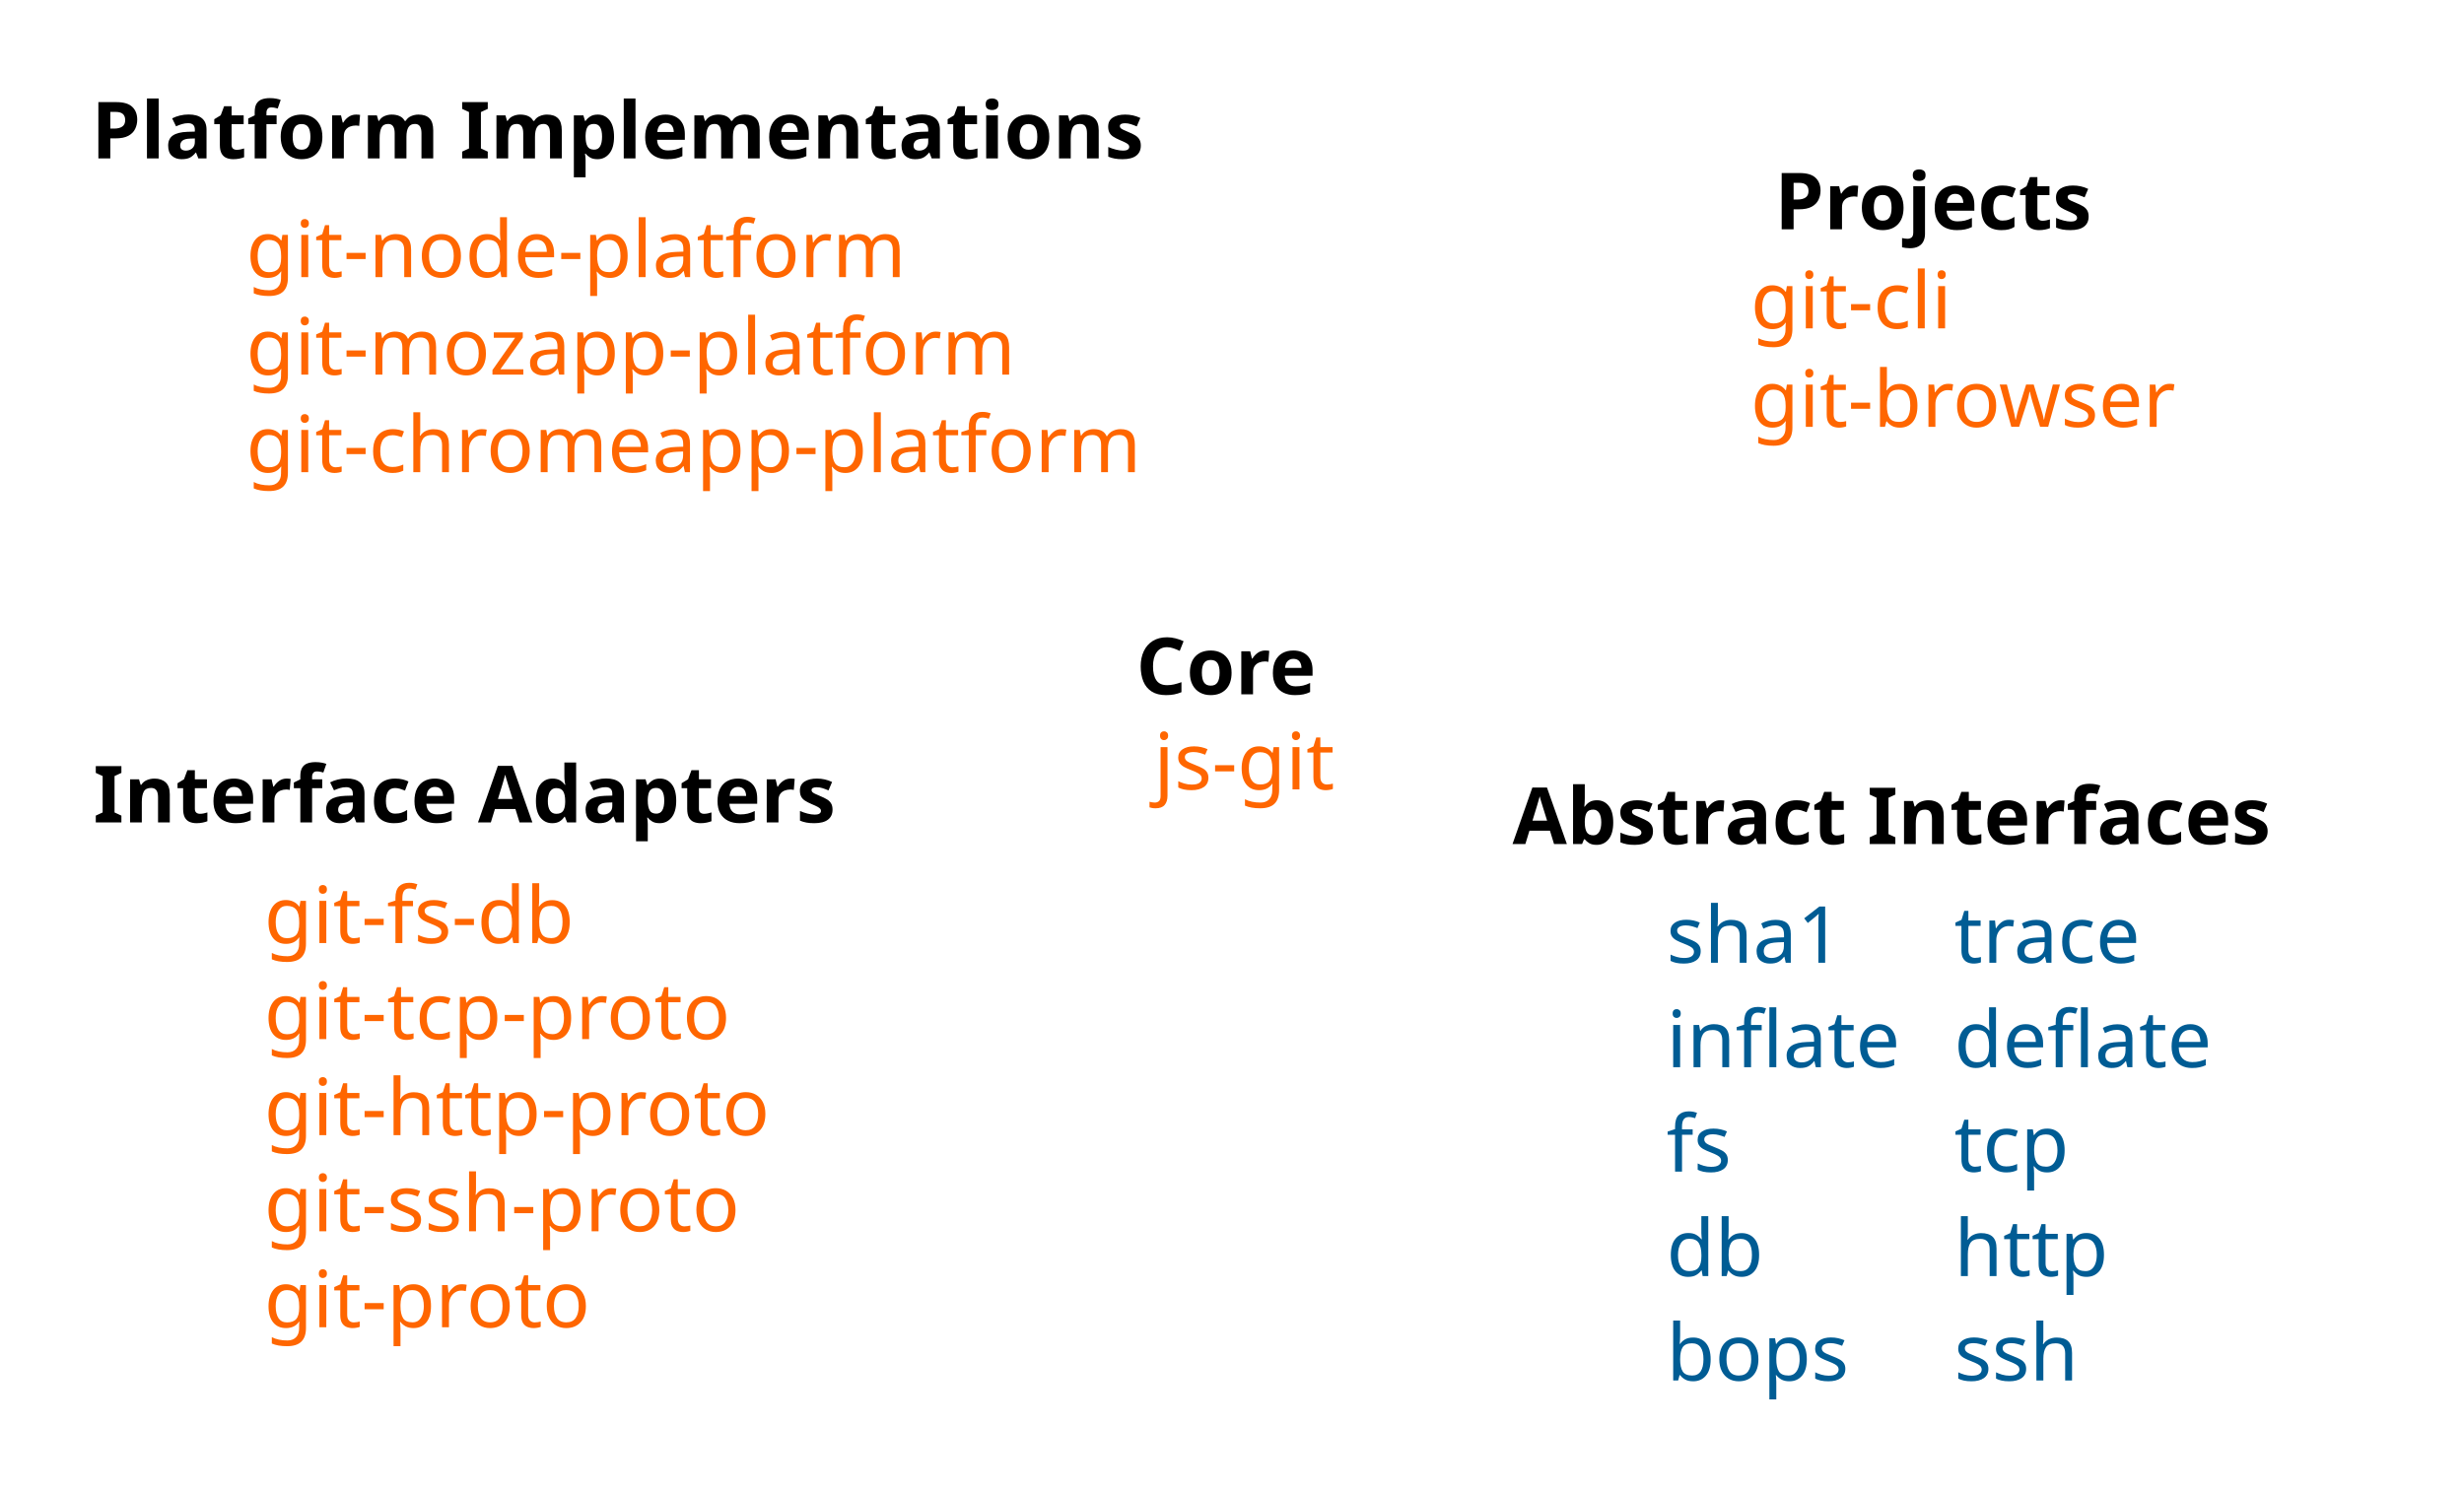
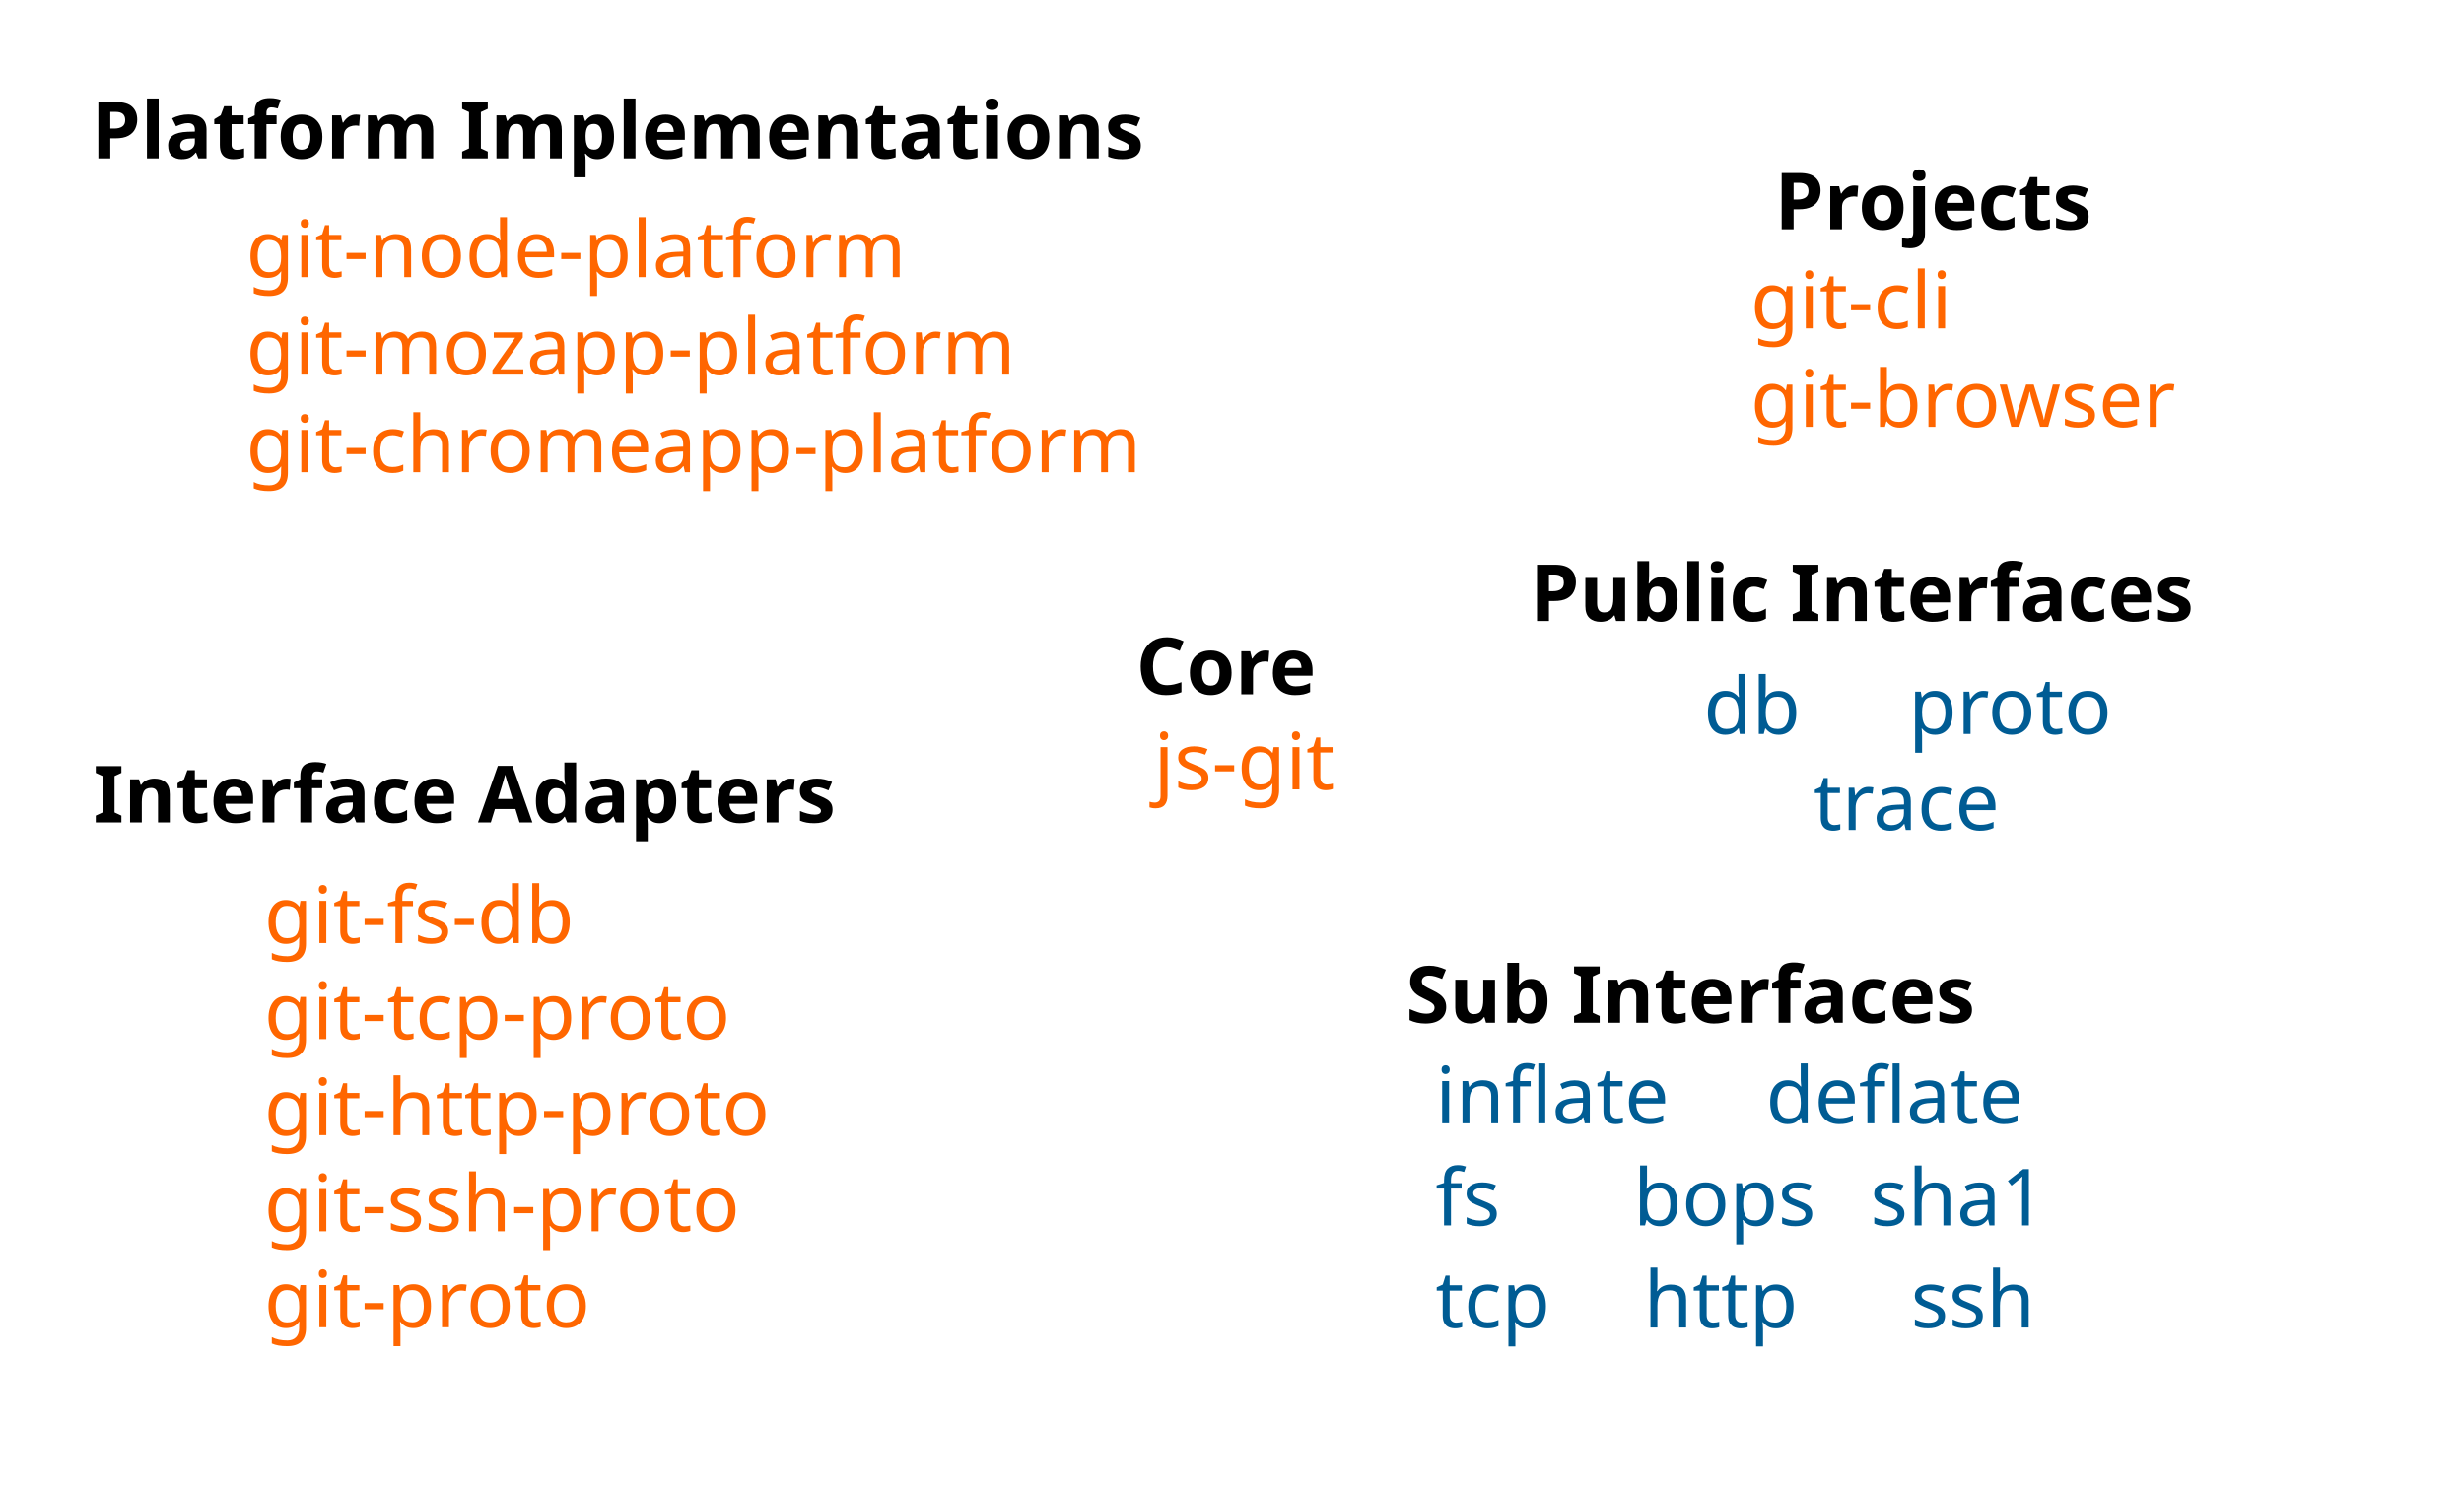
<svg xmlns="http://www.w3.org/2000/svg" width="1250.41" height="758.041" id="svg2" version="1.1">
  <defs id="defs4" />
  <g id="layer1" transform="translate(-1010.672,184.0284)">
    <text xml:space="preserve" style="font-size:40px;font-style:normal;font-weight:normal;line-height:125%;letter-spacing:0px;word-spacing:0px;fill:#ff6600;fill-opacity:1;stroke:none;font-family:Ubuntu;-inkscape-font-specification:Ubuntu" x="1596.223" y="216.612" id="text2985">
      <tspan id="tspan2987" x="1596.223" y="216.612">js-git</tspan>
    </text>
-     <g id="g3187" transform="translate(20.00004,0)">
-       <text xml:space="preserve" style="font-size:40px;font-style:normal;font-weight:normal;line-height:125%;letter-spacing:0px;word-spacing:0px;fill:#005c94;fill-opacity:1;stroke:none;font-family:Ubuntu;-inkscape-font-specification:Ubuntu" x="1836.367" y="463.612" id="text2991">
-         <tspan id="tspan2993" x="1836.367" y="463.612">db</tspan>
-       </text>
-       <text id="text2995" y="410.612" x="1836.367" style="font-size:40px;font-style:normal;font-weight:normal;line-height:125%;letter-spacing:0px;word-spacing:0px;fill:#005c94;fill-opacity:1;stroke:none;font-family:Ubuntu;-inkscape-font-specification:Ubuntu" xml:space="preserve">
-         <tspan y="410.612" x="1836.367" id="tspan2997">fs</tspan>
-       </text>
-       <text id="text2999" y="304.612" x="1836.367" style="font-size:40px;font-style:normal;font-weight:normal;line-height:125%;letter-spacing:0px;word-spacing:0px;fill:#005c94;fill-opacity:1;stroke:none;font-family:Ubuntu;-inkscape-font-specification:Ubuntu" xml:space="preserve">
-         <tspan y="304.612" x="1836.367" id="tspan3001">sha1</tspan>
-       </text>
-       <text xml:space="preserve" style="font-size:40px;font-style:normal;font-weight:normal;line-height:125%;letter-spacing:0px;word-spacing:0px;fill:#005c94;fill-opacity:1;stroke:none;font-family:Ubuntu;-inkscape-font-specification:Ubuntu" x="1836.367" y="357.612" id="text3003">
-         <tspan id="tspan3005" x="1836.367" y="357.612">inflate</tspan>
-       </text>
-       <text id="text3007" y="357.612" x="1982.367" style="font-size:40px;font-style:normal;font-weight:normal;line-height:125%;letter-spacing:0px;word-spacing:0px;fill:#005c94;fill-opacity:1;stroke:none;font-family:Ubuntu;-inkscape-font-specification:Ubuntu" xml:space="preserve">
-         <tspan y="357.612" x="1982.367" id="tspan3009">deflate</tspan>
-       </text>
-       <text id="text3011" y="410.612" x="1982.367" style="font-size:40px;font-style:normal;font-weight:normal;line-height:125%;letter-spacing:0px;word-spacing:0px;fill:#005c94;fill-opacity:1;stroke:none;font-family:Ubuntu;-inkscape-font-specification:Ubuntu" xml:space="preserve">
-         <tspan y="410.612" x="1982.367" id="tspan3013">tcp</tspan>
-       </text>
-       <text xml:space="preserve" style="font-size:40px;font-style:normal;font-weight:normal;line-height:125%;letter-spacing:0px;word-spacing:0px;fill:#005c94;fill-opacity:1;stroke:none;font-family:Ubuntu;-inkscape-font-specification:Ubuntu" x="1982.367" y="463.612" id="text3015">
-         <tspan id="tspan3019" x="1982.367" y="463.612">http</tspan>
-       </text>
-       <text id="text3023" y="516.612" x="1982.367" style="font-size:40px;font-style:normal;font-weight:normal;line-height:125%;letter-spacing:0px;word-spacing:0px;fill:#005c94;fill-opacity:1;stroke:none;font-family:Ubuntu;-inkscape-font-specification:Ubuntu" xml:space="preserve">
-         <tspan y="516.612" x="1982.367" id="tspan3025">ssh</tspan>
-       </text>
-       <text id="text3027" y="516.612" x="1836.367" style="font-size:40px;font-style:normal;font-weight:normal;line-height:125%;letter-spacing:0px;word-spacing:0px;fill:#005c94;fill-opacity:1;stroke:none;font-family:Ubuntu;-inkscape-font-specification:Ubuntu" xml:space="preserve">
-         <tspan y="516.612" x="1836.367" id="tspan3029">bops</tspan>
-       </text>
-       <text id="text3035" y="304.612" x="1982.367" style="font-size:40px;font-style:normal;font-weight:normal;line-height:125%;letter-spacing:0px;word-spacing:0px;fill:#005c94;fill-opacity:1;stroke:none;font-family:Ubuntu;-inkscape-font-specification:Ubuntu" xml:space="preserve">
-         <tspan y="304.612" x="1982.367" id="tspan3037">trace</tspan>
-       </text>
-     </g>
    <g id="g3123" transform="translate(-9.90798,0)">
      <text xml:space="preserve" style="font-size:40px;font-style:normal;font-weight:normal;line-height:125%;letter-spacing:0px;word-spacing:0px;fill:#ff6600;fill-opacity:1;stroke:none;font-family:Ubuntu;-inkscape-font-specification:Ubuntu" x="1145.479" y="-43.388" id="text3039">
        <tspan id="tspan3041" x="1145.479" y="-43.388">git-node-platform</tspan>
      </text>
      <text id="text3059" y="6.112" x="1145.479" style="font-size:40px;font-style:normal;font-weight:normal;line-height:125%;letter-spacing:0px;word-spacing:0px;fill:#ff6600;fill-opacity:1;stroke:none;font-family:Ubuntu;-inkscape-font-specification:Ubuntu" xml:space="preserve">
        <tspan y="6.112" x="1145.479" id="tspan3061">git-mozapp-platform</tspan>
      </text>
      <text xml:space="preserve" style="font-size:40px;font-style:normal;font-weight:normal;line-height:125%;letter-spacing:0px;word-spacing:0px;fill:#ff6600;fill-opacity:1;stroke:none;font-family:Ubuntu;-inkscape-font-specification:Ubuntu" x="1145.479" y="55.612" id="text3063">
        <tspan id="tspan3065" x="1145.479" y="55.612">git-chromeapp-platform</tspan>
      </text>
    </g>
    <g id="g3131" transform="translate(-9.434062,0)">
      <text id="text3043" y="-17.388" x="1908.5" style="font-size:40px;font-style:normal;font-weight:normal;line-height:125%;letter-spacing:0px;word-spacing:0px;fill:#ff6600;fill-opacity:1;stroke:none;font-family:Ubuntu;-inkscape-font-specification:Ubuntu" xml:space="preserve">
        <tspan y="-17.388" x="1908.5" id="tspan3045">git-cli</tspan>
      </text>
      <text xml:space="preserve" style="font-size:40px;font-style:normal;font-weight:normal;line-height:125%;letter-spacing:0px;word-spacing:0px;fill:#ff6600;fill-opacity:1;stroke:none;font-family:Ubuntu;-inkscape-font-specification:Ubuntu" x="1908.5" y="32.612" id="text3067">
        <tspan id="tspan3069" x="1908.5" y="32.612">git-browser</tspan>
      </text>
    </g>
+     <text xml:space="preserve" style="font-size:40px;font-style:normal;font-weight:normal;line-height:125%;letter-spacing:0px;word-spacing:0px;fill:#000000;fill-opacity:1;stroke:none;font-family:Sans" x="1057" y="-103.638" id="text3075">
+       <tspan x="1057" y="-103.638" id="tspan3079" style="font-weight:bold">Platform Implementations</tspan>
+     </text>
    <g id="g3111" transform="translate(102.2405,-60)">
      <text xml:space="preserve" style="font-size:40px;font-style:normal;font-weight:normal;line-height:125%;letter-spacing:0px;word-spacing:0px;fill:#ff6600;fill-opacity:1;stroke:none;font-family:Ubuntu;-inkscape-font-specification:Ubuntu" x="1042.5" y="354.612" id="text3031">
        <tspan id="tspan3033" x="1042.5" y="354.612">git-fs-db</tspan>
      </text>
      <text id="text3047" y="403.362" x="1042.5" style="font-size:40px;font-style:normal;font-weight:normal;line-height:125%;letter-spacing:0px;word-spacing:0px;fill:#ff6600;fill-opacity:1;stroke:none;font-family:Ubuntu;-inkscape-font-specification:Ubuntu" xml:space="preserve">
        <tspan y="403.362" x="1042.5" id="tspan3049">git-tcp-proto</tspan>
      </text>
      <text xml:space="preserve" style="font-size:40px;font-style:normal;font-weight:normal;line-height:125%;letter-spacing:0px;word-spacing:0px;fill:#ff6600;fill-opacity:1;stroke:none;font-family:Ubuntu;-inkscape-font-specification:Ubuntu" x="1042.5" y="452.112" id="text3051">
        <tspan id="tspan3053" x="1042.5" y="452.112">git-http-proto</tspan>
      </text>
      <text id="text3055" y="500.862" x="1042.5" style="font-size:40px;font-style:normal;font-weight:normal;line-height:125%;letter-spacing:0px;word-spacing:0px;fill:#ff6600;fill-opacity:1;stroke:none;font-family:Ubuntu;-inkscape-font-specification:Ubuntu" xml:space="preserve">
        <tspan y="500.862" x="1042.5" id="tspan3057">git-ssh-proto</tspan>
      </text>
      <text xml:space="preserve" style="font-size:40px;font-style:normal;font-weight:normal;line-height:125%;letter-spacing:0px;word-spacing:0px;fill:#ff6600;fill-opacity:1;stroke:none;font-family:Ubuntu;-inkscape-font-specification:Ubuntu" x="1042.5" y="549.612" id="text3071">
        <tspan id="tspan3073" x="1042.5" y="549.612">git-proto</tspan>
      </text>
    </g>
-     <text xml:space="preserve" style="font-size:40px;font-style:normal;font-weight:normal;line-height:125%;letter-spacing:0px;word-spacing:0px;fill:#000000;fill-opacity:1;stroke:none;font-family:Sans" x="1057" y="-103.638" id="text3075">
-       <tspan x="1057" y="-103.638" id="tspan3079" style="font-weight:bold">Platform Implementations</tspan>
-     </text>
    <text id="text3083" y="233.362" x="1058" style="font-size:40px;font-style:normal;font-weight:normal;line-height:125%;letter-spacing:0px;word-spacing:0px;fill:#000000;fill-opacity:1;stroke:none;font-family:Sans" xml:space="preserve">
      <tspan style="font-weight:bold" id="tspan3085" y="233.362" x="1058">Interface Adapters</tspan>
    </text>
    <text id="text3087" y="-67.638" x="1911.234" style="font-size:40px;font-style:normal;font-weight:normal;line-height:125%;letter-spacing:0px;word-spacing:0px;fill:#000000;fill-opacity:1;stroke:none;font-family:Sans" xml:space="preserve">
      <tspan style="font-weight:bold" id="tspan3089" y="-67.638" x="1911.234">Projects</tspan>
    </text>
    <text xml:space="preserve" style="font-size:40px;font-style:normal;font-weight:normal;line-height:125%;letter-spacing:0px;word-spacing:0px;fill:#000000;fill-opacity:1;stroke:none;font-family:Sans" x="1587.231" y="168.362" id="text3137">
      <tspan x="1587.231" y="168.362" id="tspan3139" style="font-weight:bold">Core</tspan>
    </text>
-     <text id="text3141" y="244.362" x="1778.231" style="font-size:40px;font-style:normal;font-weight:normal;line-height:125%;letter-spacing:0px;word-spacing:0px;fill:#000000;fill-opacity:1;stroke:none;font-family:Sans" xml:space="preserve">
-       <tspan style="font-weight:bold" id="tspan3143" y="244.362" x="1778.231">Abstract Interfaces</tspan>
+     <text id="text3141" y="131.156" x="1787.079" style="font-size:40px;font-style:normal;font-weight:normal;line-height:125%;letter-spacing:0px;word-spacing:0px;fill:#000000;fill-opacity:1;stroke:none;font-family:Sans" xml:space="preserve">
+       <tspan style="font-weight:bold" id="tspan3143" y="131.156" x="1787.079">Public Interfaces</tspan>
+     </text>
+     <g id="g3318">
+       <text xml:space="preserve" style="font-size:40px;font-style:normal;font-weight:normal;line-height:125%;letter-spacing:0px;word-spacing:0px;fill:#005c94;fill-opacity:1;stroke:none;font-family:Ubuntu;-inkscape-font-specification:Ubuntu" x="1875.208" y="188.453" id="text2991">
+         <tspan id="tspan2993" x="1875.208" y="188.453">db</tspan>
+       </text>
+       <text xml:space="preserve" style="font-size:40px;font-style:normal;font-weight:normal;line-height:125%;letter-spacing:0px;word-spacing:0px;fill:#005c94;fill-opacity:1;stroke:none;font-family:Ubuntu;-inkscape-font-specification:Ubuntu" x="1979.152" y="188.453" id="text3066">
+         <tspan id="tspan3068" x="1979.152" y="188.453">proto</tspan>
+       </text>
+     </g>
+     <text xml:space="preserve" style="font-size:40px;font-style:normal;font-weight:normal;line-height:125%;letter-spacing:0px;word-spacing:0px;fill:#005c94;fill-opacity:1;stroke:none;font-family:Ubuntu;-inkscape-font-specification:Ubuntu" x="1930.987" y="237.193" id="text3035">
+       <tspan id="tspan3037" x="1930.987" y="237.193">trace</tspan>
+     </text>
+     <text id="text3003" y="386.087" x="1739.125" style="font-size:40px;font-style:normal;font-weight:normal;line-height:125%;letter-spacing:0px;word-spacing:0px;fill:#005c94;fill-opacity:1;stroke:none;font-family:Ubuntu;-inkscape-font-specification:Ubuntu" xml:space="preserve">
+       <tspan y="386.087" x="1739.125" id="tspan3005">inflate</tspan>
+     </text>
+     <text xml:space="preserve" style="font-size:40px;font-style:normal;font-weight:normal;line-height:125%;letter-spacing:0px;word-spacing:0px;fill:#005c94;fill-opacity:1;stroke:none;font-family:Ubuntu;-inkscape-font-specification:Ubuntu" x="1906.81" y="386.087" id="text3007">
+       <tspan id="tspan3009" x="1906.81" y="386.087">deflate</tspan>
+     </text>
+     <text xml:space="preserve" style="font-size:40px;font-style:normal;font-weight:normal;line-height:125%;letter-spacing:0px;word-spacing:0px;fill:#005c94;fill-opacity:1;stroke:none;font-family:Ubuntu;-inkscape-font-specification:Ubuntu" x="1739.125" y="489.732" id="text3011">
+       <tspan id="tspan3013" x="1739.125" y="489.732">tcp</tspan>
+     </text>
+     <text id="text3015" y="489.732" x="1844.833" style="font-size:40px;font-style:normal;font-weight:normal;line-height:125%;letter-spacing:0px;word-spacing:0px;fill:#005c94;fill-opacity:1;stroke:none;font-family:Ubuntu;-inkscape-font-specification:Ubuntu" xml:space="preserve">
+       <tspan y="489.732" x="1844.833" id="tspan3019">http</tspan>
+     </text>
+     <text xml:space="preserve" style="font-size:40px;font-style:normal;font-weight:normal;line-height:125%;letter-spacing:0px;word-spacing:0px;fill:#005c94;fill-opacity:1;stroke:none;font-family:Ubuntu;-inkscape-font-specification:Ubuntu" x="1980.361" y="489.732" id="text3023">
+       <tspan id="tspan3025" x="1980.361" y="489.732">ssh</tspan>
+     </text>
+     <text xml:space="preserve" style="font-size:40px;font-style:normal;font-weight:normal;line-height:125%;letter-spacing:0px;word-spacing:0px;fill:#005c94;fill-opacity:1;stroke:none;font-family:Ubuntu;-inkscape-font-specification:Ubuntu" x="1739.125" y="437.909" id="text2995">
+       <tspan id="tspan2997" x="1739.125" y="437.909">fs</tspan>
+     </text>
+     <text xml:space="preserve" style="font-size:40px;font-style:normal;font-weight:normal;line-height:125%;letter-spacing:0px;word-spacing:0px;fill:#005c94;fill-opacity:1;stroke:none;font-family:Ubuntu;-inkscape-font-specification:Ubuntu" x="1959.741" y="437.909" id="text2999">
+       <tspan id="tspan3001" x="1959.741" y="437.909">sha1</tspan>
+     </text>
+     <text xml:space="preserve" style="font-size:40px;font-style:normal;font-weight:normal;line-height:125%;letter-spacing:0px;word-spacing:0px;fill:#005c94;fill-opacity:1;stroke:none;font-family:Ubuntu;-inkscape-font-specification:Ubuntu" x="1839.563" y="437.909" id="text3027">
+       <tspan id="tspan3029" x="1839.563" y="437.909">bops</tspan>
+     </text>
+     <text xml:space="preserve" style="font-size:40px;font-style:normal;font-weight:normal;line-height:125%;letter-spacing:0px;word-spacing:0px;fill:#000000;fill-opacity:1;stroke:none;font-family:Sans" x="1724.139" y="335.039" id="text3146">
+       <tspan x="1724.139" y="335.039" id="tspan3148" style="font-weight:bold">Sub Interfaces</tspan>
    </text>
  </g>
</svg>
